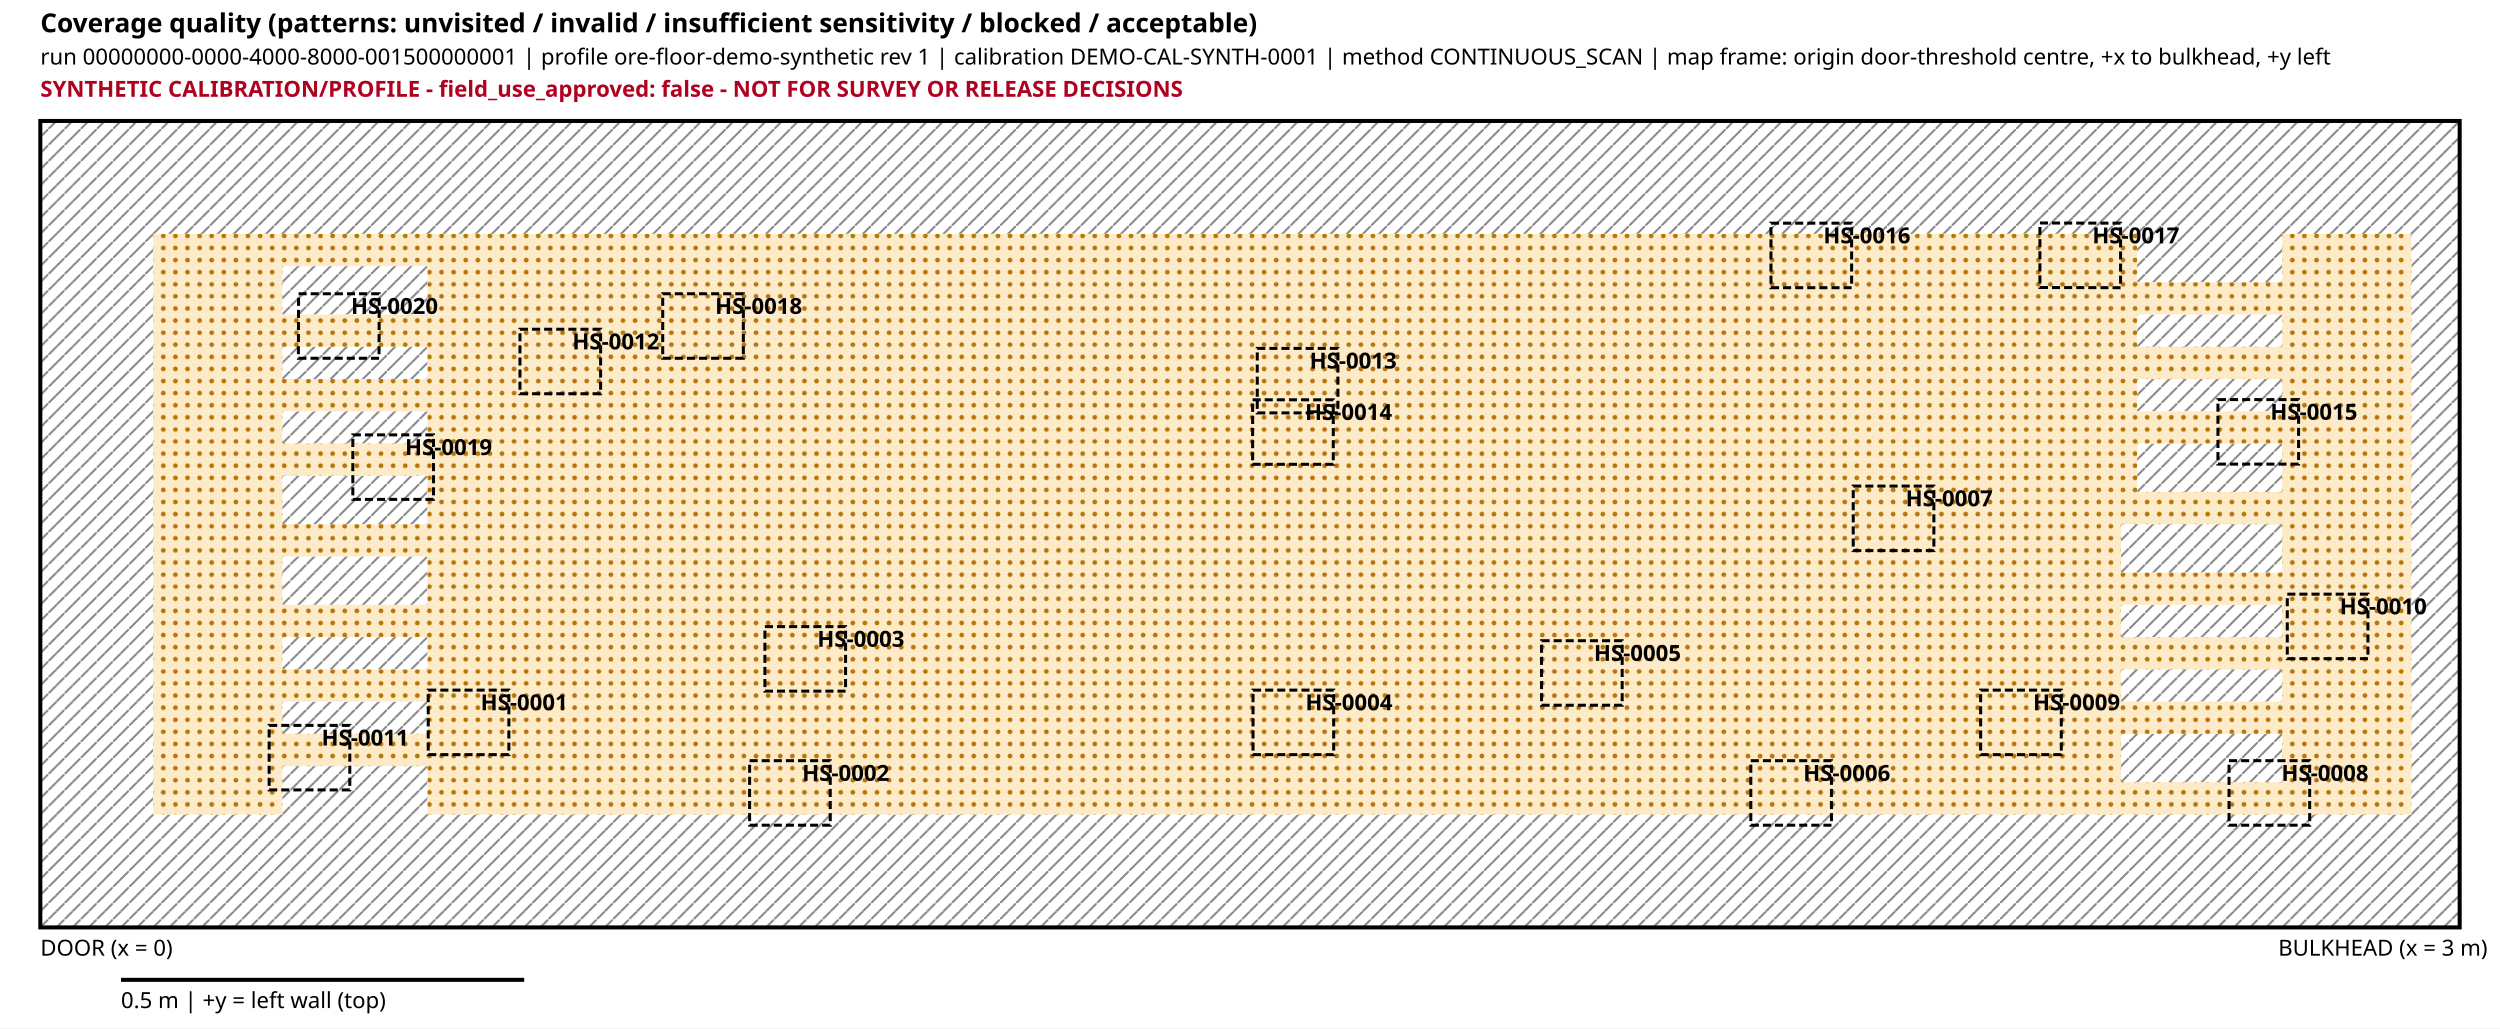
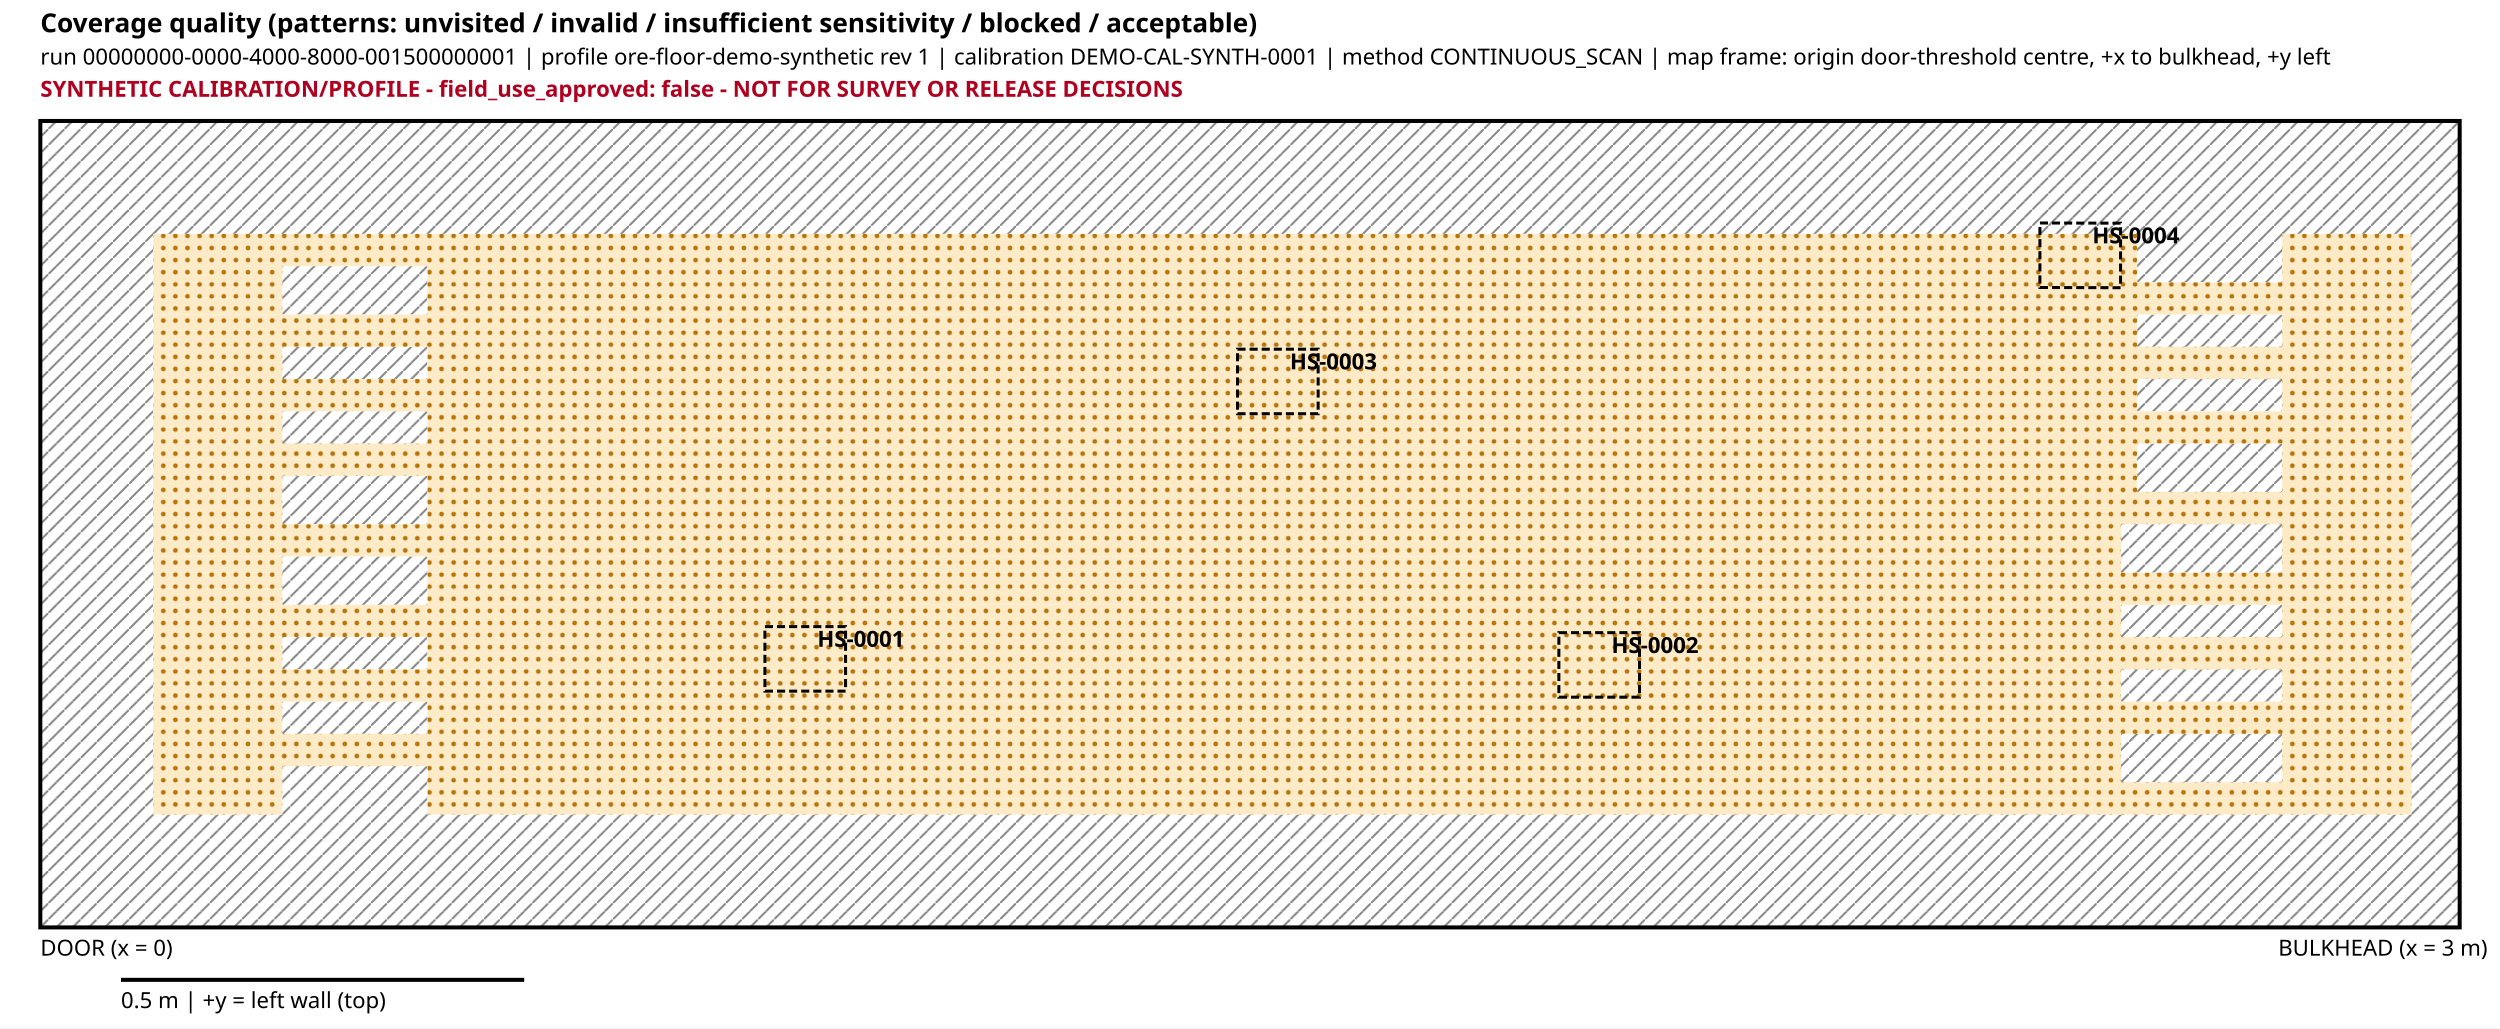
<svg xmlns="http://www.w3.org/2000/svg" width="1240" height="510" viewBox="0 0 1240 510" font-family="sans-serif" font-size="11">
  <defs>
    <pattern id="p-UNVISITED" width="8" height="8" patternUnits="userSpaceOnUse">
      <rect width="8" height="8" fill="#fff" />
      <path d="M0 8L8 0" stroke="#888" stroke-width="1" />
    </pattern>
    <pattern id="p-INVALID_DATA" width="8" height="8" patternUnits="userSpaceOnUse">
      <rect width="8" height="8" fill="#f6d5d5" />
      <path d="M0 0L8 8M0 8L8 0" stroke="#c83c3c" stroke-width="1" />
    </pattern>
    <pattern id="p-INSUFFICIENT_SENSITIVITY" width="6" height="6" patternUnits="userSpaceOnUse">
      <rect width="6" height="6" fill="#fdebc8" />
      <circle cx="3" cy="3" r="1.2" fill="#b9770e" />
    </pattern>
    <pattern id="p-BLOCKED" width="8" height="8" patternUnits="userSpaceOnUse">
      <rect width="8" height="8" fill="#e4dcf0" />
      <path d="M0 4H8" stroke="#785aa0" stroke-width="2" />
    </pattern>
    <pattern id="p-EXCLUDED" width="8" height="8" patternUnits="userSpaceOnUse">
      <rect width="8" height="8" fill="#5a5a5a" />
    </pattern>
    <pattern id="p-ACCEPTABLE" width="8" height="8" patternUnits="userSpaceOnUse">
      <rect width="8" height="8" fill="#2e8b57" />
    </pattern>
  </defs>
  <rect width="1240" height="510" fill="#fff" />
  <text x="20" y="16" font-size="13" font-weight="bold">Coverage quality (patterns: unvisited / invalid / insufficient sensitivity / blocked / acceptable)</text>
  <text x="20" y="32">run 00000000-0000-4000-8000-001500000001 | profile ore-floor-demo-synthetic rev 1 | calibration DEMO-CAL-SYNTH-0001 | method CONTINUOUS_SCAN | map frame: origin door-threshold centre, +x to bulkhead, +y left</text>
  <text x="20" y="48" fill="#b00020" font-weight="bold">SYNTHETIC CALIBRATION/PROFILE - field_use_approved: false - NOT FOR SURVEY OR RELEASE DECISIONS</text>
  <rect x="20.0" y="452.0" width="1200.0" height="8.0" fill="url(#p-UNVISITED)" />
  <rect x="20.0" y="444.0" width="1200.0" height="8.0" fill="url(#p-UNVISITED)" />
  <rect x="20.0" y="436.0" width="1200.0" height="8.0" fill="url(#p-UNVISITED)" />
  <rect x="20.0" y="428.0" width="1200.0" height="8.0" fill="url(#p-UNVISITED)" />
  <rect x="20.0" y="420.0" width="1200.0" height="8.0" fill="url(#p-UNVISITED)" />
  <rect x="20.0" y="412.0" width="1200.0" height="8.0" fill="url(#p-UNVISITED)" />
  <rect x="20.0" y="404.0" width="1200.0" height="8.0" fill="url(#p-UNVISITED)" />
  <rect x="20.0" y="396.0" width="56.0" height="8.0" fill="url(#p-UNVISITED)" />
  <rect x="140.0" y="396.0" width="72.0" height="8.0" fill="url(#p-UNVISITED)" />
  <rect x="1196.0" y="396.0" width="24.0" height="8.0" fill="url(#p-UNVISITED)" />
  <rect x="20.0" y="388.0" width="56.0" height="8.0" fill="url(#p-UNVISITED)" />
  <rect x="140.0" y="388.0" width="72.0" height="8.0" fill="url(#p-UNVISITED)" />
  <rect x="1196.0" y="388.0" width="24.0" height="8.0" fill="url(#p-UNVISITED)" />
  <rect x="20.0" y="380.0" width="56.0" height="8.0" fill="url(#p-UNVISITED)" />
  <rect x="140.0" y="380.0" width="72.0" height="8.0" fill="url(#p-UNVISITED)" />
  <rect x="1052.0" y="380.0" width="80.0" height="8.0" fill="url(#p-UNVISITED)" />
  <rect x="1196.0" y="380.0" width="24.0" height="8.0" fill="url(#p-UNVISITED)" />
  <rect x="20.0" y="372.0" width="56.0" height="8.0" fill="url(#p-UNVISITED)" />
  <rect x="1052.0" y="372.0" width="80.0" height="8.0" fill="url(#p-UNVISITED)" />
  <rect x="1196.0" y="372.0" width="24.0" height="8.0" fill="url(#p-UNVISITED)" />
  <rect x="20.0" y="364.0" width="56.0" height="8.0" fill="url(#p-UNVISITED)" />
  <rect x="1052.0" y="364.0" width="80.0" height="8.0" fill="url(#p-UNVISITED)" />
  <rect x="1196.0" y="364.0" width="24.0" height="8.0" fill="url(#p-UNVISITED)" />
  <rect x="20.0" y="356.0" width="56.0" height="8.0" fill="url(#p-UNVISITED)" />
  <rect x="140.0" y="356.0" width="72.0" height="8.0" fill="url(#p-UNVISITED)" />
  <rect x="1196.0" y="356.0" width="24.0" height="8.0" fill="url(#p-UNVISITED)" />
  <rect x="20.0" y="348.0" width="56.0" height="8.0" fill="url(#p-UNVISITED)" />
  <rect x="140.0" y="348.0" width="72.0" height="8.0" fill="url(#p-UNVISITED)" />
  <rect x="1196.0" y="348.0" width="24.0" height="8.0" fill="url(#p-UNVISITED)" />
  <rect x="20.0" y="340.0" width="56.0" height="8.0" fill="url(#p-UNVISITED)" />
  <rect x="1052.0" y="340.0" width="80.0" height="8.0" fill="url(#p-UNVISITED)" />
  <rect x="1196.0" y="340.0" width="24.0" height="8.0" fill="url(#p-UNVISITED)" />
  <rect x="20.0" y="332.0" width="56.0" height="8.0" fill="url(#p-UNVISITED)" />
  <rect x="1052.0" y="332.0" width="80.0" height="8.0" fill="url(#p-UNVISITED)" />
  <rect x="1196.0" y="332.0" width="24.0" height="8.0" fill="url(#p-UNVISITED)" />
  <rect x="20.0" y="324.0" width="56.0" height="8.0" fill="url(#p-UNVISITED)" />
  <rect x="140.0" y="324.0" width="72.0" height="8.0" fill="url(#p-UNVISITED)" />
  <rect x="1196.0" y="324.0" width="24.0" height="8.0" fill="url(#p-UNVISITED)" />
  <rect x="20.0" y="316.0" width="56.0" height="8.0" fill="url(#p-UNVISITED)" />
  <rect x="140.0" y="316.0" width="72.0" height="8.0" fill="url(#p-UNVISITED)" />
  <rect x="1196.0" y="316.0" width="24.0" height="8.0" fill="url(#p-UNVISITED)" />
  <rect x="20.0" y="308.0" width="56.0" height="8.0" fill="url(#p-UNVISITED)" />
  <rect x="1052.0" y="308.0" width="80.0" height="8.0" fill="url(#p-UNVISITED)" />
  <rect x="1196.0" y="308.0" width="24.0" height="8.0" fill="url(#p-UNVISITED)" />
  <rect x="20.0" y="300.0" width="56.0" height="8.0" fill="url(#p-UNVISITED)" />
  <rect x="1052.0" y="300.0" width="80.0" height="8.0" fill="url(#p-UNVISITED)" />
  <rect x="1196.0" y="300.0" width="24.0" height="8.0" fill="url(#p-UNVISITED)" />
  <rect x="20.0" y="292.0" width="56.0" height="8.0" fill="url(#p-UNVISITED)" />
  <rect x="140.0" y="292.0" width="72.0" height="8.0" fill="url(#p-UNVISITED)" />
  <rect x="1196.0" y="292.0" width="24.0" height="8.0" fill="url(#p-UNVISITED)" />
  <rect x="20.0" y="284.0" width="56.0" height="8.0" fill="url(#p-UNVISITED)" />
  <rect x="140.0" y="284.0" width="72.0" height="8.0" fill="url(#p-UNVISITED)" />
  <rect x="1196.0" y="284.0" width="24.0" height="8.0" fill="url(#p-UNVISITED)" />
  <rect x="20.0" y="276.0" width="56.0" height="8.0" fill="url(#p-UNVISITED)" />
  <rect x="140.0" y="276.0" width="72.0" height="8.0" fill="url(#p-UNVISITED)" />
  <rect x="1052.0" y="276.0" width="80.0" height="8.0" fill="url(#p-UNVISITED)" />
  <rect x="1196.0" y="276.0" width="24.0" height="8.0" fill="url(#p-UNVISITED)" />
  <rect x="20.0" y="268.0" width="56.0" height="8.0" fill="url(#p-UNVISITED)" />
  <rect x="1052.0" y="268.0" width="80.0" height="8.0" fill="url(#p-UNVISITED)" />
  <rect x="1196.0" y="268.0" width="24.0" height="8.0" fill="url(#p-UNVISITED)" />
  <rect x="20.0" y="260.0" width="56.0" height="8.0" fill="url(#p-UNVISITED)" />
  <rect x="1052.0" y="260.0" width="80.0" height="8.0" fill="url(#p-UNVISITED)" />
  <rect x="1196.0" y="260.0" width="24.0" height="8.0" fill="url(#p-UNVISITED)" />
  <rect x="20.0" y="252.0" width="56.0" height="8.0" fill="url(#p-UNVISITED)" />
  <rect x="140.0" y="252.0" width="72.0" height="8.0" fill="url(#p-UNVISITED)" />
  <rect x="1196.0" y="252.0" width="24.0" height="8.0" fill="url(#p-UNVISITED)" />
  <rect x="20.0" y="244.0" width="56.0" height="8.0" fill="url(#p-UNVISITED)" />
  <rect x="140.0" y="244.0" width="72.0" height="8.0" fill="url(#p-UNVISITED)" />
  <rect x="1196.0" y="244.0" width="24.0" height="8.0" fill="url(#p-UNVISITED)" />
  <rect x="20.0" y="236.0" width="56.0" height="8.0" fill="url(#p-UNVISITED)" />
  <rect x="140.0" y="236.0" width="72.0" height="8.0" fill="url(#p-UNVISITED)" />
  <rect x="1060.0" y="236.0" width="72.0" height="8.0" fill="url(#p-UNVISITED)" />
  <rect x="1196.0" y="236.0" width="24.0" height="8.0" fill="url(#p-UNVISITED)" />
  <rect x="20.0" y="228.0" width="56.0" height="8.0" fill="url(#p-UNVISITED)" />
  <rect x="1060.0" y="228.0" width="72.0" height="8.0" fill="url(#p-UNVISITED)" />
  <rect x="1196.0" y="228.0" width="24.0" height="8.0" fill="url(#p-UNVISITED)" />
  <rect x="20.0" y="220.0" width="56.0" height="8.0" fill="url(#p-UNVISITED)" />
  <rect x="1060.0" y="220.0" width="72.0" height="8.0" fill="url(#p-UNVISITED)" />
  <rect x="1196.0" y="220.0" width="24.0" height="8.0" fill="url(#p-UNVISITED)" />
  <rect x="20.0" y="212.0" width="56.0" height="8.0" fill="url(#p-UNVISITED)" />
  <rect x="140.0" y="212.0" width="72.0" height="8.0" fill="url(#p-UNVISITED)" />
  <rect x="1196.0" y="212.0" width="24.0" height="8.0" fill="url(#p-UNVISITED)" />
  <rect x="20.0" y="204.0" width="56.0" height="8.0" fill="url(#p-UNVISITED)" />
  <rect x="140.0" y="204.0" width="72.0" height="8.0" fill="url(#p-UNVISITED)" />
  <rect x="1196.0" y="204.0" width="24.0" height="8.0" fill="url(#p-UNVISITED)" />
  <rect x="20.0" y="196.0" width="56.0" height="8.0" fill="url(#p-UNVISITED)" />
  <rect x="1060.0" y="196.0" width="72.0" height="8.0" fill="url(#p-UNVISITED)" />
  <rect x="1196.0" y="196.0" width="24.0" height="8.0" fill="url(#p-UNVISITED)" />
  <rect x="20.0" y="188.0" width="56.0" height="8.0" fill="url(#p-UNVISITED)" />
  <rect x="1060.0" y="188.0" width="72.0" height="8.0" fill="url(#p-UNVISITED)" />
  <rect x="1196.0" y="188.0" width="24.0" height="8.0" fill="url(#p-UNVISITED)" />
  <rect x="20.0" y="180.0" width="56.0" height="8.0" fill="url(#p-UNVISITED)" />
  <rect x="140.0" y="180.0" width="72.0" height="8.0" fill="url(#p-UNVISITED)" />
  <rect x="1196.0" y="180.0" width="24.0" height="8.0" fill="url(#p-UNVISITED)" />
  <rect x="20.0" y="172.0" width="56.0" height="8.0" fill="url(#p-UNVISITED)" />
  <rect x="140.0" y="172.0" width="72.0" height="8.0" fill="url(#p-UNVISITED)" />
  <rect x="1196.0" y="172.0" width="24.0" height="8.0" fill="url(#p-UNVISITED)" />
  <rect x="20.0" y="164.0" width="56.0" height="8.0" fill="url(#p-UNVISITED)" />
  <rect x="1060.0" y="164.0" width="72.0" height="8.0" fill="url(#p-UNVISITED)" />
  <rect x="1196.0" y="164.0" width="24.0" height="8.0" fill="url(#p-UNVISITED)" />
  <rect x="20.0" y="156.0" width="56.0" height="8.0" fill="url(#p-UNVISITED)" />
  <rect x="1060.0" y="156.0" width="72.0" height="8.0" fill="url(#p-UNVISITED)" />
  <rect x="1196.0" y="156.0" width="24.0" height="8.0" fill="url(#p-UNVISITED)" />
  <rect x="20.0" y="148.0" width="56.0" height="8.0" fill="url(#p-UNVISITED)" />
  <rect x="140.0" y="148.0" width="72.0" height="8.0" fill="url(#p-UNVISITED)" />
  <rect x="1196.0" y="148.0" width="24.0" height="8.0" fill="url(#p-UNVISITED)" />
  <rect x="20.0" y="140.0" width="56.0" height="8.0" fill="url(#p-UNVISITED)" />
  <rect x="140.0" y="140.0" width="72.0" height="8.0" fill="url(#p-UNVISITED)" />
  <rect x="1196.0" y="140.0" width="24.0" height="8.0" fill="url(#p-UNVISITED)" />
  <rect x="20.0" y="132.0" width="56.0" height="8.0" fill="url(#p-UNVISITED)" />
  <rect x="140.0" y="132.0" width="72.0" height="8.0" fill="url(#p-UNVISITED)" />
  <rect x="1060.0" y="132.0" width="72.0" height="8.0" fill="url(#p-UNVISITED)" />
  <rect x="1196.0" y="132.0" width="24.0" height="8.0" fill="url(#p-UNVISITED)" />
  <rect x="20.0" y="124.0" width="56.0" height="8.0" fill="url(#p-UNVISITED)" />
  <rect x="1060.0" y="124.0" width="72.0" height="8.0" fill="url(#p-UNVISITED)" />
  <rect x="1196.0" y="124.0" width="24.0" height="8.0" fill="url(#p-UNVISITED)" />
  <rect x="20.0" y="116.0" width="56.0" height="8.0" fill="url(#p-UNVISITED)" />
  <rect x="1060.0" y="116.0" width="72.0" height="8.0" fill="url(#p-UNVISITED)" />
  <rect x="1196.0" y="116.0" width="24.0" height="8.0" fill="url(#p-UNVISITED)" />
  <rect x="20.0" y="108.0" width="1200.0" height="8.0" fill="url(#p-UNVISITED)" />
  <rect x="20.0" y="100.0" width="1200.0" height="8.0" fill="url(#p-UNVISITED)" />
  <rect x="20.0" y="92.0" width="1200.0" height="8.0" fill="url(#p-UNVISITED)" />
  <rect x="20.0" y="84.0" width="1200.0" height="8.0" fill="url(#p-UNVISITED)" />
  <rect x="20.0" y="76.0" width="1200.0" height="8.0" fill="url(#p-UNVISITED)" />
  <rect x="20.0" y="68.0" width="1200.0" height="8.0" fill="url(#p-UNVISITED)" />
  <rect x="20.0" y="60.0" width="1200.0" height="8.0" fill="url(#p-UNVISITED)" />
  <rect x="76.0" y="396.0" width="64.0" height="8.0" fill="url(#p-INSUFFICIENT_SENSITIVITY)" />
  <rect x="212.0" y="396.0" width="984.0" height="8.0" fill="url(#p-INSUFFICIENT_SENSITIVITY)" />
  <rect x="76.0" y="388.0" width="64.0" height="8.0" fill="url(#p-INSUFFICIENT_SENSITIVITY)" />
  <rect x="212.0" y="388.0" width="984.0" height="8.0" fill="url(#p-INSUFFICIENT_SENSITIVITY)" />
  <rect x="76.0" y="380.0" width="64.0" height="8.0" fill="url(#p-INSUFFICIENT_SENSITIVITY)" />
  <rect x="212.0" y="380.0" width="840.0" height="8.0" fill="url(#p-INSUFFICIENT_SENSITIVITY)" />
  <rect x="1132.0" y="380.0" width="64.0" height="8.0" fill="url(#p-INSUFFICIENT_SENSITIVITY)" />
  <rect x="76.0" y="372.0" width="976.0" height="8.0" fill="url(#p-INSUFFICIENT_SENSITIVITY)" />
  <rect x="1132.0" y="372.0" width="64.0" height="8.0" fill="url(#p-INSUFFICIENT_SENSITIVITY)" />
  <rect x="76.0" y="364.0" width="976.0" height="8.0" fill="url(#p-INSUFFICIENT_SENSITIVITY)" />
  <rect x="1132.0" y="364.0" width="64.0" height="8.0" fill="url(#p-INSUFFICIENT_SENSITIVITY)" />
  <rect x="76.0" y="356.0" width="64.0" height="8.0" fill="url(#p-INSUFFICIENT_SENSITIVITY)" />
  <rect x="212.0" y="356.0" width="984.0" height="8.0" fill="url(#p-INSUFFICIENT_SENSITIVITY)" />
  <rect x="76.0" y="348.0" width="64.0" height="8.0" fill="url(#p-INSUFFICIENT_SENSITIVITY)" />
  <rect x="212.0" y="348.0" width="984.0" height="8.0" fill="url(#p-INSUFFICIENT_SENSITIVITY)" />
  <rect x="76.0" y="340.0" width="976.0" height="8.0" fill="url(#p-INSUFFICIENT_SENSITIVITY)" />
  <rect x="1132.0" y="340.0" width="64.0" height="8.0" fill="url(#p-INSUFFICIENT_SENSITIVITY)" />
  <rect x="76.0" y="332.0" width="976.0" height="8.0" fill="url(#p-INSUFFICIENT_SENSITIVITY)" />
  <rect x="1132.0" y="332.0" width="64.0" height="8.0" fill="url(#p-INSUFFICIENT_SENSITIVITY)" />
  <rect x="76.0" y="324.0" width="64.0" height="8.0" fill="url(#p-INSUFFICIENT_SENSITIVITY)" />
  <rect x="212.0" y="324.0" width="984.0" height="8.0" fill="url(#p-INSUFFICIENT_SENSITIVITY)" />
  <rect x="76.0" y="316.0" width="64.0" height="8.0" fill="url(#p-INSUFFICIENT_SENSITIVITY)" />
  <rect x="212.0" y="316.0" width="984.0" height="8.0" fill="url(#p-INSUFFICIENT_SENSITIVITY)" />
  <rect x="76.0" y="308.0" width="976.0" height="8.0" fill="url(#p-INSUFFICIENT_SENSITIVITY)" />
  <rect x="1132.0" y="308.0" width="64.0" height="8.0" fill="url(#p-INSUFFICIENT_SENSITIVITY)" />
  <rect x="76.0" y="300.0" width="976.0" height="8.0" fill="url(#p-INSUFFICIENT_SENSITIVITY)" />
  <rect x="1132.0" y="300.0" width="64.0" height="8.0" fill="url(#p-INSUFFICIENT_SENSITIVITY)" />
  <rect x="76.0" y="292.0" width="64.0" height="8.0" fill="url(#p-INSUFFICIENT_SENSITIVITY)" />
  <rect x="212.0" y="292.0" width="984.0" height="8.0" fill="url(#p-INSUFFICIENT_SENSITIVITY)" />
  <rect x="76.0" y="284.0" width="64.0" height="8.0" fill="url(#p-INSUFFICIENT_SENSITIVITY)" />
  <rect x="212.0" y="284.0" width="984.0" height="8.0" fill="url(#p-INSUFFICIENT_SENSITIVITY)" />
  <rect x="76.0" y="276.0" width="64.0" height="8.0" fill="url(#p-INSUFFICIENT_SENSITIVITY)" />
  <rect x="212.0" y="276.0" width="840.0" height="8.0" fill="url(#p-INSUFFICIENT_SENSITIVITY)" />
  <rect x="1132.0" y="276.0" width="64.0" height="8.0" fill="url(#p-INSUFFICIENT_SENSITIVITY)" />
  <rect x="76.0" y="268.0" width="976.0" height="8.0" fill="url(#p-INSUFFICIENT_SENSITIVITY)" />
  <rect x="1132.0" y="268.0" width="64.0" height="8.0" fill="url(#p-INSUFFICIENT_SENSITIVITY)" />
  <rect x="76.0" y="260.0" width="976.0" height="8.0" fill="url(#p-INSUFFICIENT_SENSITIVITY)" />
  <rect x="1132.0" y="260.0" width="64.0" height="8.0" fill="url(#p-INSUFFICIENT_SENSITIVITY)" />
  <rect x="76.0" y="252.0" width="64.0" height="8.0" fill="url(#p-INSUFFICIENT_SENSITIVITY)" />
  <rect x="212.0" y="252.0" width="984.0" height="8.0" fill="url(#p-INSUFFICIENT_SENSITIVITY)" />
  <rect x="76.0" y="244.0" width="64.0" height="8.0" fill="url(#p-INSUFFICIENT_SENSITIVITY)" />
  <rect x="212.0" y="244.0" width="984.0" height="8.0" fill="url(#p-INSUFFICIENT_SENSITIVITY)" />
  <rect x="76.0" y="236.0" width="64.0" height="8.0" fill="url(#p-INSUFFICIENT_SENSITIVITY)" />
  <rect x="212.0" y="236.0" width="848.0" height="8.0" fill="url(#p-INSUFFICIENT_SENSITIVITY)" />
  <rect x="1132.0" y="236.0" width="64.0" height="8.0" fill="url(#p-INSUFFICIENT_SENSITIVITY)" />
  <rect x="76.0" y="228.0" width="984.0" height="8.0" fill="url(#p-INSUFFICIENT_SENSITIVITY)" />
  <rect x="1132.0" y="228.0" width="64.0" height="8.0" fill="url(#p-INSUFFICIENT_SENSITIVITY)" />
  <rect x="76.0" y="220.0" width="984.0" height="8.0" fill="url(#p-INSUFFICIENT_SENSITIVITY)" />
  <rect x="1132.0" y="220.0" width="64.0" height="8.0" fill="url(#p-INSUFFICIENT_SENSITIVITY)" />
  <rect x="76.0" y="212.0" width="64.0" height="8.0" fill="url(#p-INSUFFICIENT_SENSITIVITY)" />
  <rect x="212.0" y="212.0" width="984.0" height="8.0" fill="url(#p-INSUFFICIENT_SENSITIVITY)" />
  <rect x="76.0" y="204.0" width="64.0" height="8.0" fill="url(#p-INSUFFICIENT_SENSITIVITY)" />
  <rect x="212.0" y="204.0" width="984.0" height="8.0" fill="url(#p-INSUFFICIENT_SENSITIVITY)" />
  <rect x="76.0" y="196.0" width="984.0" height="8.0" fill="url(#p-INSUFFICIENT_SENSITIVITY)" />
  <rect x="1132.0" y="196.0" width="64.0" height="8.0" fill="url(#p-INSUFFICIENT_SENSITIVITY)" />
  <rect x="76.0" y="188.0" width="984.0" height="8.0" fill="url(#p-INSUFFICIENT_SENSITIVITY)" />
  <rect x="1132.0" y="188.0" width="64.0" height="8.0" fill="url(#p-INSUFFICIENT_SENSITIVITY)" />
  <rect x="76.0" y="180.0" width="64.0" height="8.0" fill="url(#p-INSUFFICIENT_SENSITIVITY)" />
  <rect x="212.0" y="180.0" width="984.0" height="8.0" fill="url(#p-INSUFFICIENT_SENSITIVITY)" />
  <rect x="76.0" y="172.0" width="64.0" height="8.0" fill="url(#p-INSUFFICIENT_SENSITIVITY)" />
  <rect x="212.0" y="172.0" width="984.0" height="8.0" fill="url(#p-INSUFFICIENT_SENSITIVITY)" />
  <rect x="76.0" y="164.0" width="984.0" height="8.0" fill="url(#p-INSUFFICIENT_SENSITIVITY)" />
  <rect x="1132.0" y="164.0" width="64.0" height="8.0" fill="url(#p-INSUFFICIENT_SENSITIVITY)" />
  <rect x="76.0" y="156.0" width="984.0" height="8.0" fill="url(#p-INSUFFICIENT_SENSITIVITY)" />
  <rect x="1132.0" y="156.0" width="64.0" height="8.0" fill="url(#p-INSUFFICIENT_SENSITIVITY)" />
  <rect x="76.0" y="148.0" width="64.0" height="8.0" fill="url(#p-INSUFFICIENT_SENSITIVITY)" />
  <rect x="212.0" y="148.0" width="984.0" height="8.0" fill="url(#p-INSUFFICIENT_SENSITIVITY)" />
  <rect x="76.0" y="140.0" width="64.0" height="8.0" fill="url(#p-INSUFFICIENT_SENSITIVITY)" />
  <rect x="212.0" y="140.0" width="984.0" height="8.0" fill="url(#p-INSUFFICIENT_SENSITIVITY)" />
  <rect x="76.0" y="132.0" width="64.0" height="8.0" fill="url(#p-INSUFFICIENT_SENSITIVITY)" />
  <rect x="212.0" y="132.0" width="848.0" height="8.0" fill="url(#p-INSUFFICIENT_SENSITIVITY)" />
  <rect x="1132.0" y="132.0" width="64.0" height="8.0" fill="url(#p-INSUFFICIENT_SENSITIVITY)" />
  <rect x="76.0" y="124.0" width="984.0" height="8.0" fill="url(#p-INSUFFICIENT_SENSITIVITY)" />
  <rect x="1132.0" y="124.0" width="64.0" height="8.0" fill="url(#p-INSUFFICIENT_SENSITIVITY)" />
  <rect x="76.0" y="116.0" width="984.0" height="8.0" fill="url(#p-INSUFFICIENT_SENSITIVITY)" />
  <rect x="1132.0" y="116.0" width="64.0" height="8.0" fill="url(#p-INSUFFICIENT_SENSITIVITY)" />
  <rect x="20.0" y="60.0" width="1200.0" height="400.0" fill="none" stroke="#000" stroke-width="2" />
  <text x="20.0" y="474.0">DOOR (x = 0)</text>
  <text x="1130.0" y="474.0">BULKHEAD (x = 3 m)</text>
  <line x1="60.0" y1="486.0" x2="260.0" y2="486.0" stroke="#000" stroke-width="2" />
  <text x="60.0" y="500.0">0.5 m | +y = left wall (top)</text>
-   <polygon points="212.4,374.3 252.4,374.3 252.4,342.3 212.4,342.3" fill="none" stroke="#000" stroke-width="1.5" stroke-dasharray="4 2" />
-   <text x="238.4" y="352.3" font-weight="bold">HS-0001</text>
-   <polygon points="371.8,409.3 411.8,409.3 411.8,377.3 371.8,377.3" fill="none" stroke="#000" stroke-width="1.5" stroke-dasharray="4 2" />
-   <text x="397.9" y="387.3" font-weight="bold">HS-0002</text>
  <polygon points="379.4,342.8 419.4,342.8 419.4,310.8 379.4,310.8" fill="none" stroke="#000" stroke-width="1.5" stroke-dasharray="4 2" />
-   <text x="405.4" y="320.8" font-weight="bold">HS-0003</text>
-   <polygon points="621.5,374.3 661.5,374.3 661.5,342.3 621.5,342.3" fill="none" stroke="#000" stroke-width="1.5" stroke-dasharray="4 2" />
-   <text x="647.5" y="352.3" font-weight="bold">HS-0004</text>
-   <polygon points="804.6,317.8 764.6,317.8 764.6,349.8 804.6,349.8" fill="none" stroke="#000" stroke-width="1.5" stroke-dasharray="4 2" />
-   <text x="790.6" y="327.8" font-weight="bold">HS-0005</text>
-   <polygon points="868.4,409.3 908.4,409.3 908.4,377.3 868.4,377.3" fill="none" stroke="#000" stroke-width="1.5" stroke-dasharray="4 2" />
-   <text x="894.4" y="387.3" font-weight="bold">HS-0006</text>
-   <polygon points="919.2,273.1 959.2,273.1 959.2,241.1 919.2,241.1" fill="none" stroke="#000" stroke-width="1.5" stroke-dasharray="4 2" />
-   <text x="945.2" y="251.1" font-weight="bold">HS-0007</text>
-   <polygon points="1105.6,409.3 1145.6,409.3 1145.6,377.3 1105.6,377.3" fill="none" stroke="#000" stroke-width="1.5" stroke-dasharray="4 2" />
-   <text x="1131.6" y="387.3" font-weight="bold">HS-0008</text>
-   <polygon points="982.4,374.3 1022.4,374.3 1022.4,342.3 982.4,342.3" fill="none" stroke="#000" stroke-width="1.5" stroke-dasharray="4 2" />
-   <text x="1008.4" y="352.3" font-weight="bold">HS-0009</text>
-   <polygon points="1134.5,326.7 1174.5,326.7 1174.5,294.7 1134.5,294.7" fill="none" stroke="#000" stroke-width="1.5" stroke-dasharray="4 2" />
-   <text x="1160.5" y="304.7" font-weight="bold">HS-0010</text>
-   <polygon points="173.5,359.8 133.5,359.8 133.5,391.8 173.5,391.8" fill="none" stroke="#000" stroke-width="1.5" stroke-dasharray="4 2" />
-   <text x="159.5" y="369.8" font-weight="bold">HS-0011</text>
-   <polygon points="257.9,195.3 297.9,195.3 297.9,163.3 257.9,163.3" fill="none" stroke="#000" stroke-width="1.5" stroke-dasharray="4 2" />
-   <text x="283.9" y="173.3" font-weight="bold">HS-0012</text>
-   <polygon points="663.6,172.8 623.6,172.8 623.6,204.8 663.6,204.8" fill="none" stroke="#000" stroke-width="1.5" stroke-dasharray="4 2" />
-   <text x="649.6" y="182.8" font-weight="bold">HS-0013</text>
-   <polygon points="621.3,230.3 661.3,230.3 661.3,198.3 621.3,198.3" fill="none" stroke="#000" stroke-width="1.5" stroke-dasharray="4 2" />
-   <text x="647.3" y="208.3" font-weight="bold">HS-0014</text>
-   <polygon points="1100.1,230.2 1140.1,230.2 1140.1,198.2 1100.1,198.2" fill="none" stroke="#000" stroke-width="1.5" stroke-dasharray="4 2" />
-   <text x="1126.1" y="208.2" font-weight="bold">HS-0015</text>
-   <polygon points="918.4,110.7 878.4,110.7 878.4,142.7 918.4,142.7" fill="none" stroke="#000" stroke-width="1.5" stroke-dasharray="4 2" />
-   <text x="904.4" y="120.7" font-weight="bold">HS-0016</text>
+   <text x="405.4" y="320.8" font-weight="bold">HS-0001</text>
+   <polygon points="773.2,345.8 813.2,345.8 813.2,313.8 773.2,313.8" fill="none" stroke="#000" stroke-width="1.5" stroke-dasharray="4 2" />
+   <text x="799.3" y="323.9" font-weight="bold">HS-0002</text>
+   <polygon points="653.8,173.2 613.8,173.2 613.8,205.2 653.8,205.2" fill="none" stroke="#000" stroke-width="1.5" stroke-dasharray="4 2" />
+   <text x="639.8" y="183.2" font-weight="bold">HS-0003</text>
  <polygon points="1051.8,110.7 1011.8,110.6 1011.8,142.6 1051.8,142.7" fill="none" stroke="#000" stroke-width="1.5" stroke-dasharray="4 2" />
-   <text x="1037.8" y="120.7" font-weight="bold">HS-0017</text>
-   <polygon points="368.7,145.7 328.7,145.7 328.7,177.7 368.7,177.7" fill="none" stroke="#000" stroke-width="1.5" stroke-dasharray="4 2" />
-   <text x="354.7" y="155.7" font-weight="bold">HS-0018</text>
-   <polygon points="215.0,215.7 175.0,215.7 175.0,247.7 215.0,247.7" fill="none" stroke="#000" stroke-width="1.5" stroke-dasharray="4 2" />
-   <text x="200.9" y="225.7" font-weight="bold">HS-0019</text>
-   <polygon points="188.1,145.7 148.1,145.7 148.0,177.7 188.0,177.7" fill="none" stroke="#000" stroke-width="1.5" stroke-dasharray="4 2" />
-   <text x="174.1" y="155.7" font-weight="bold">HS-0020</text>
+   <text x="1037.8" y="120.7" font-weight="bold">HS-0004</text>
</svg>
